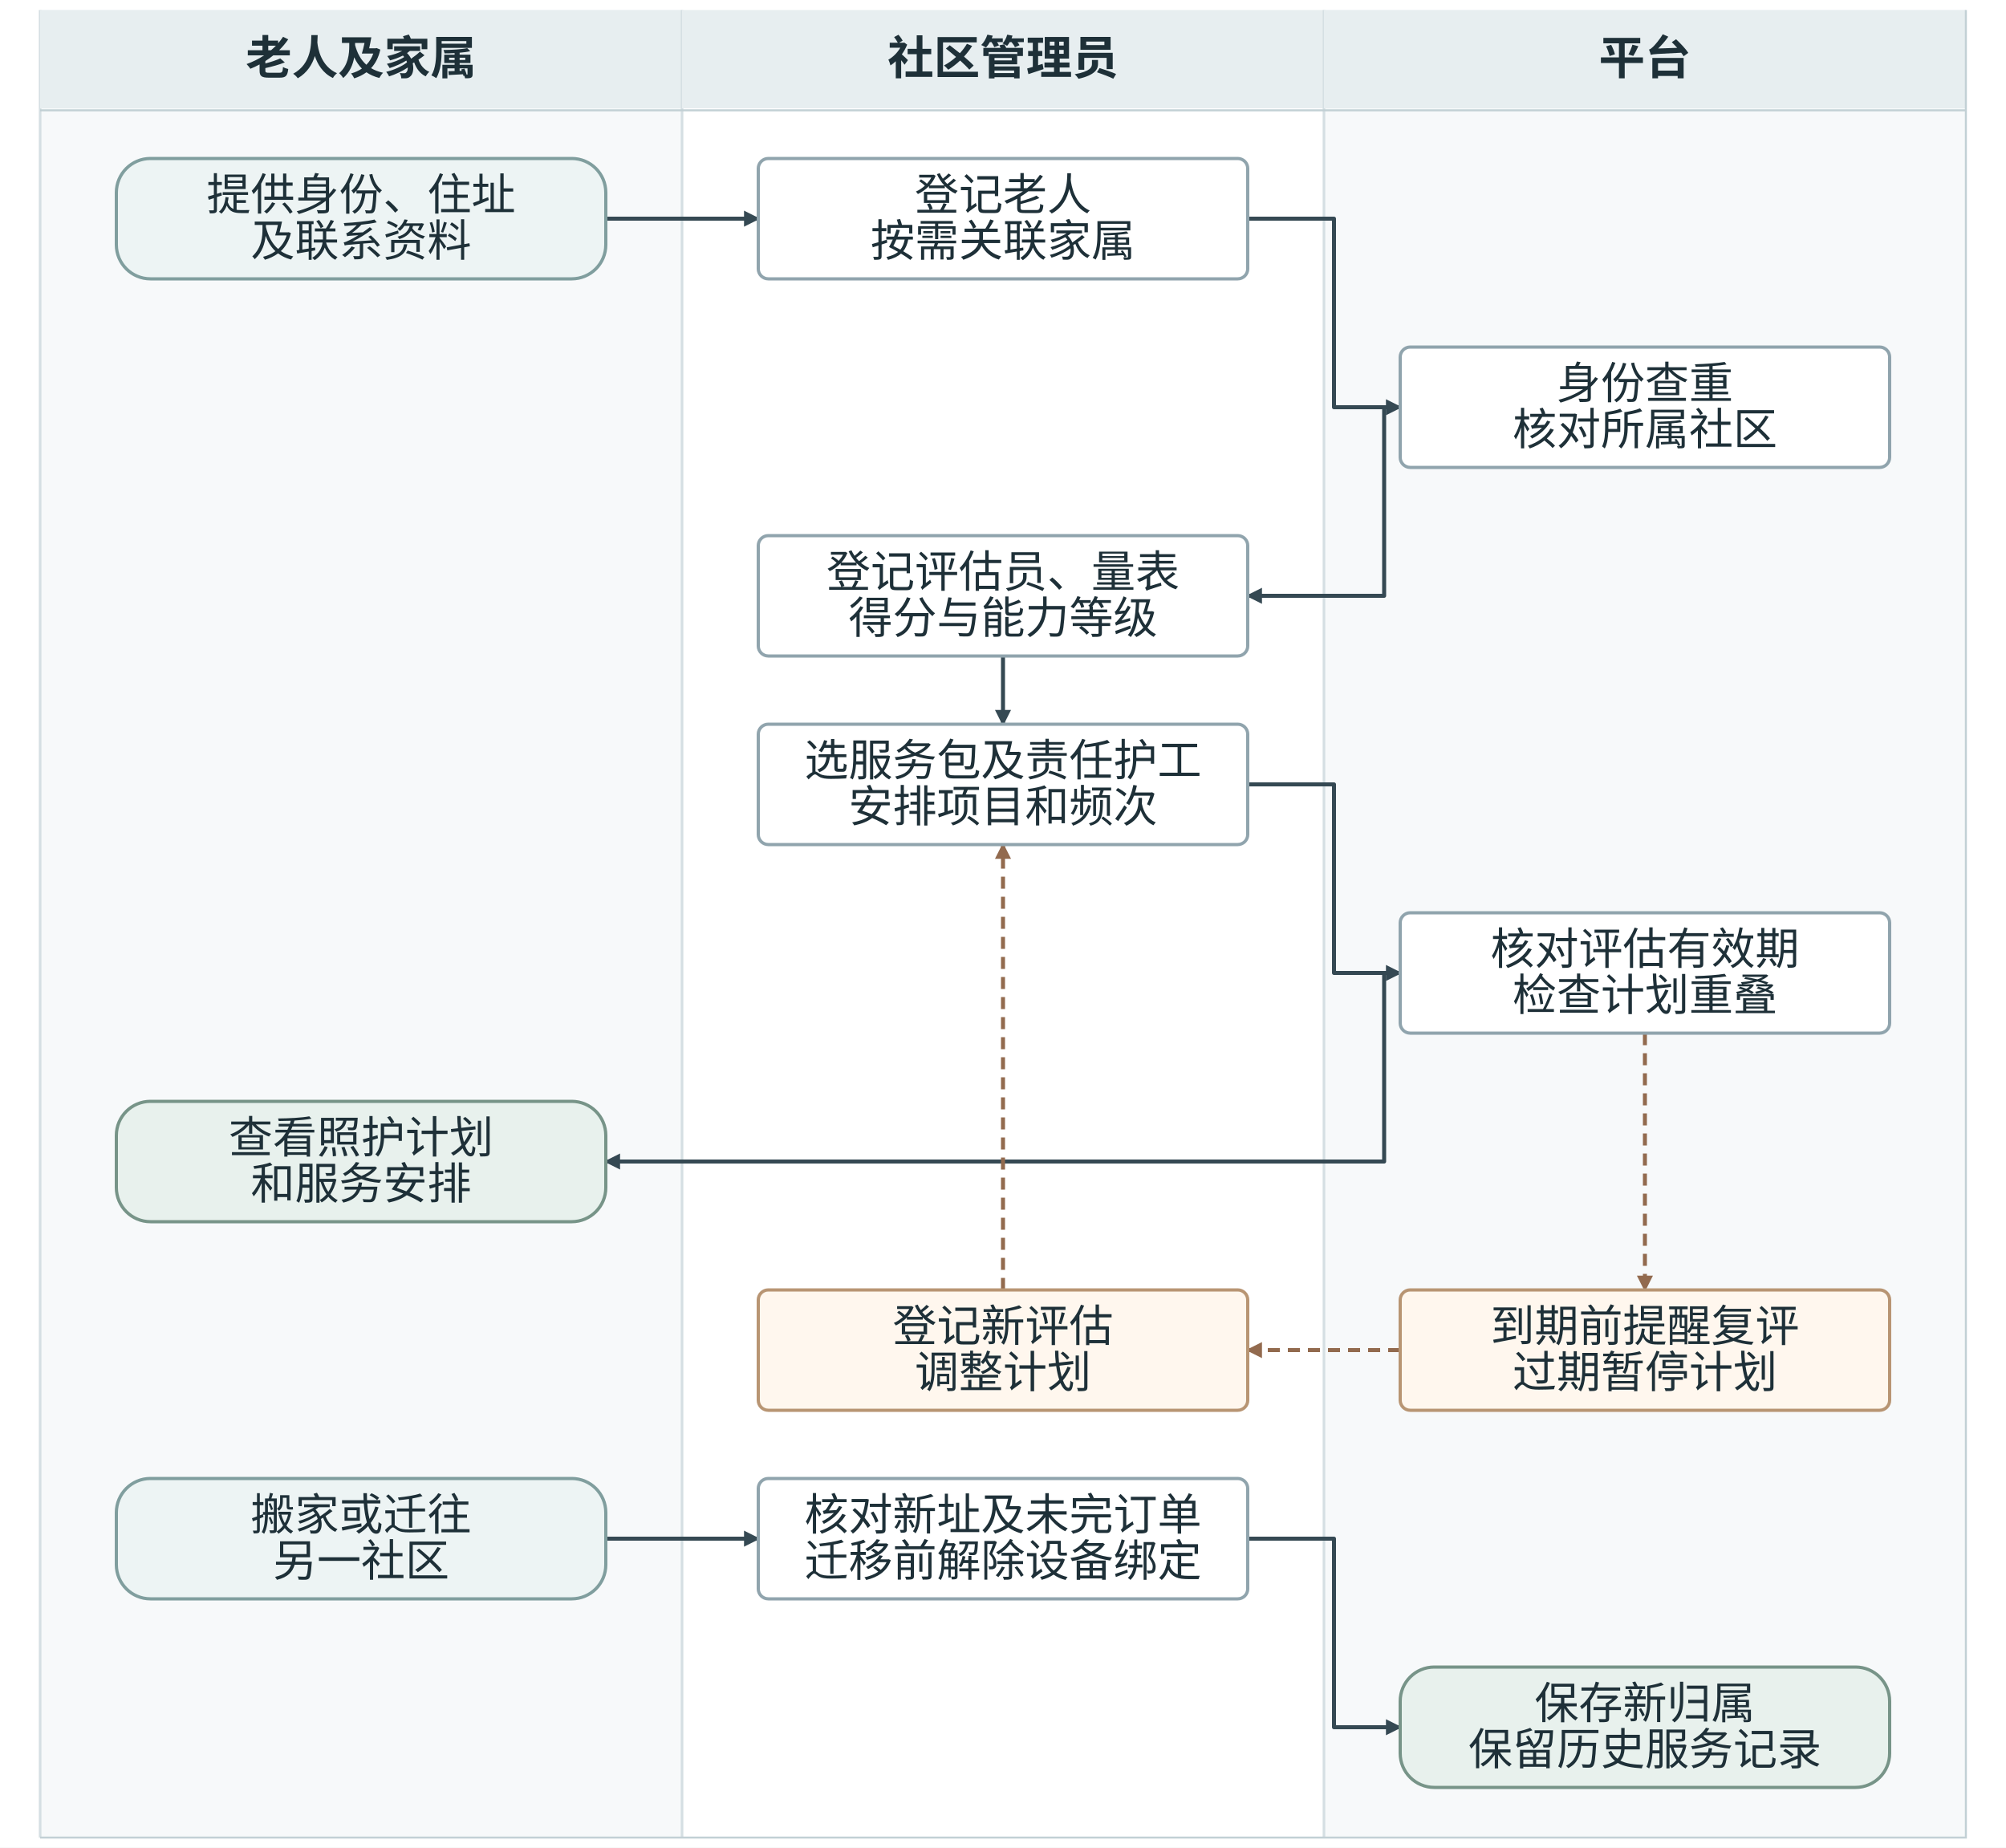
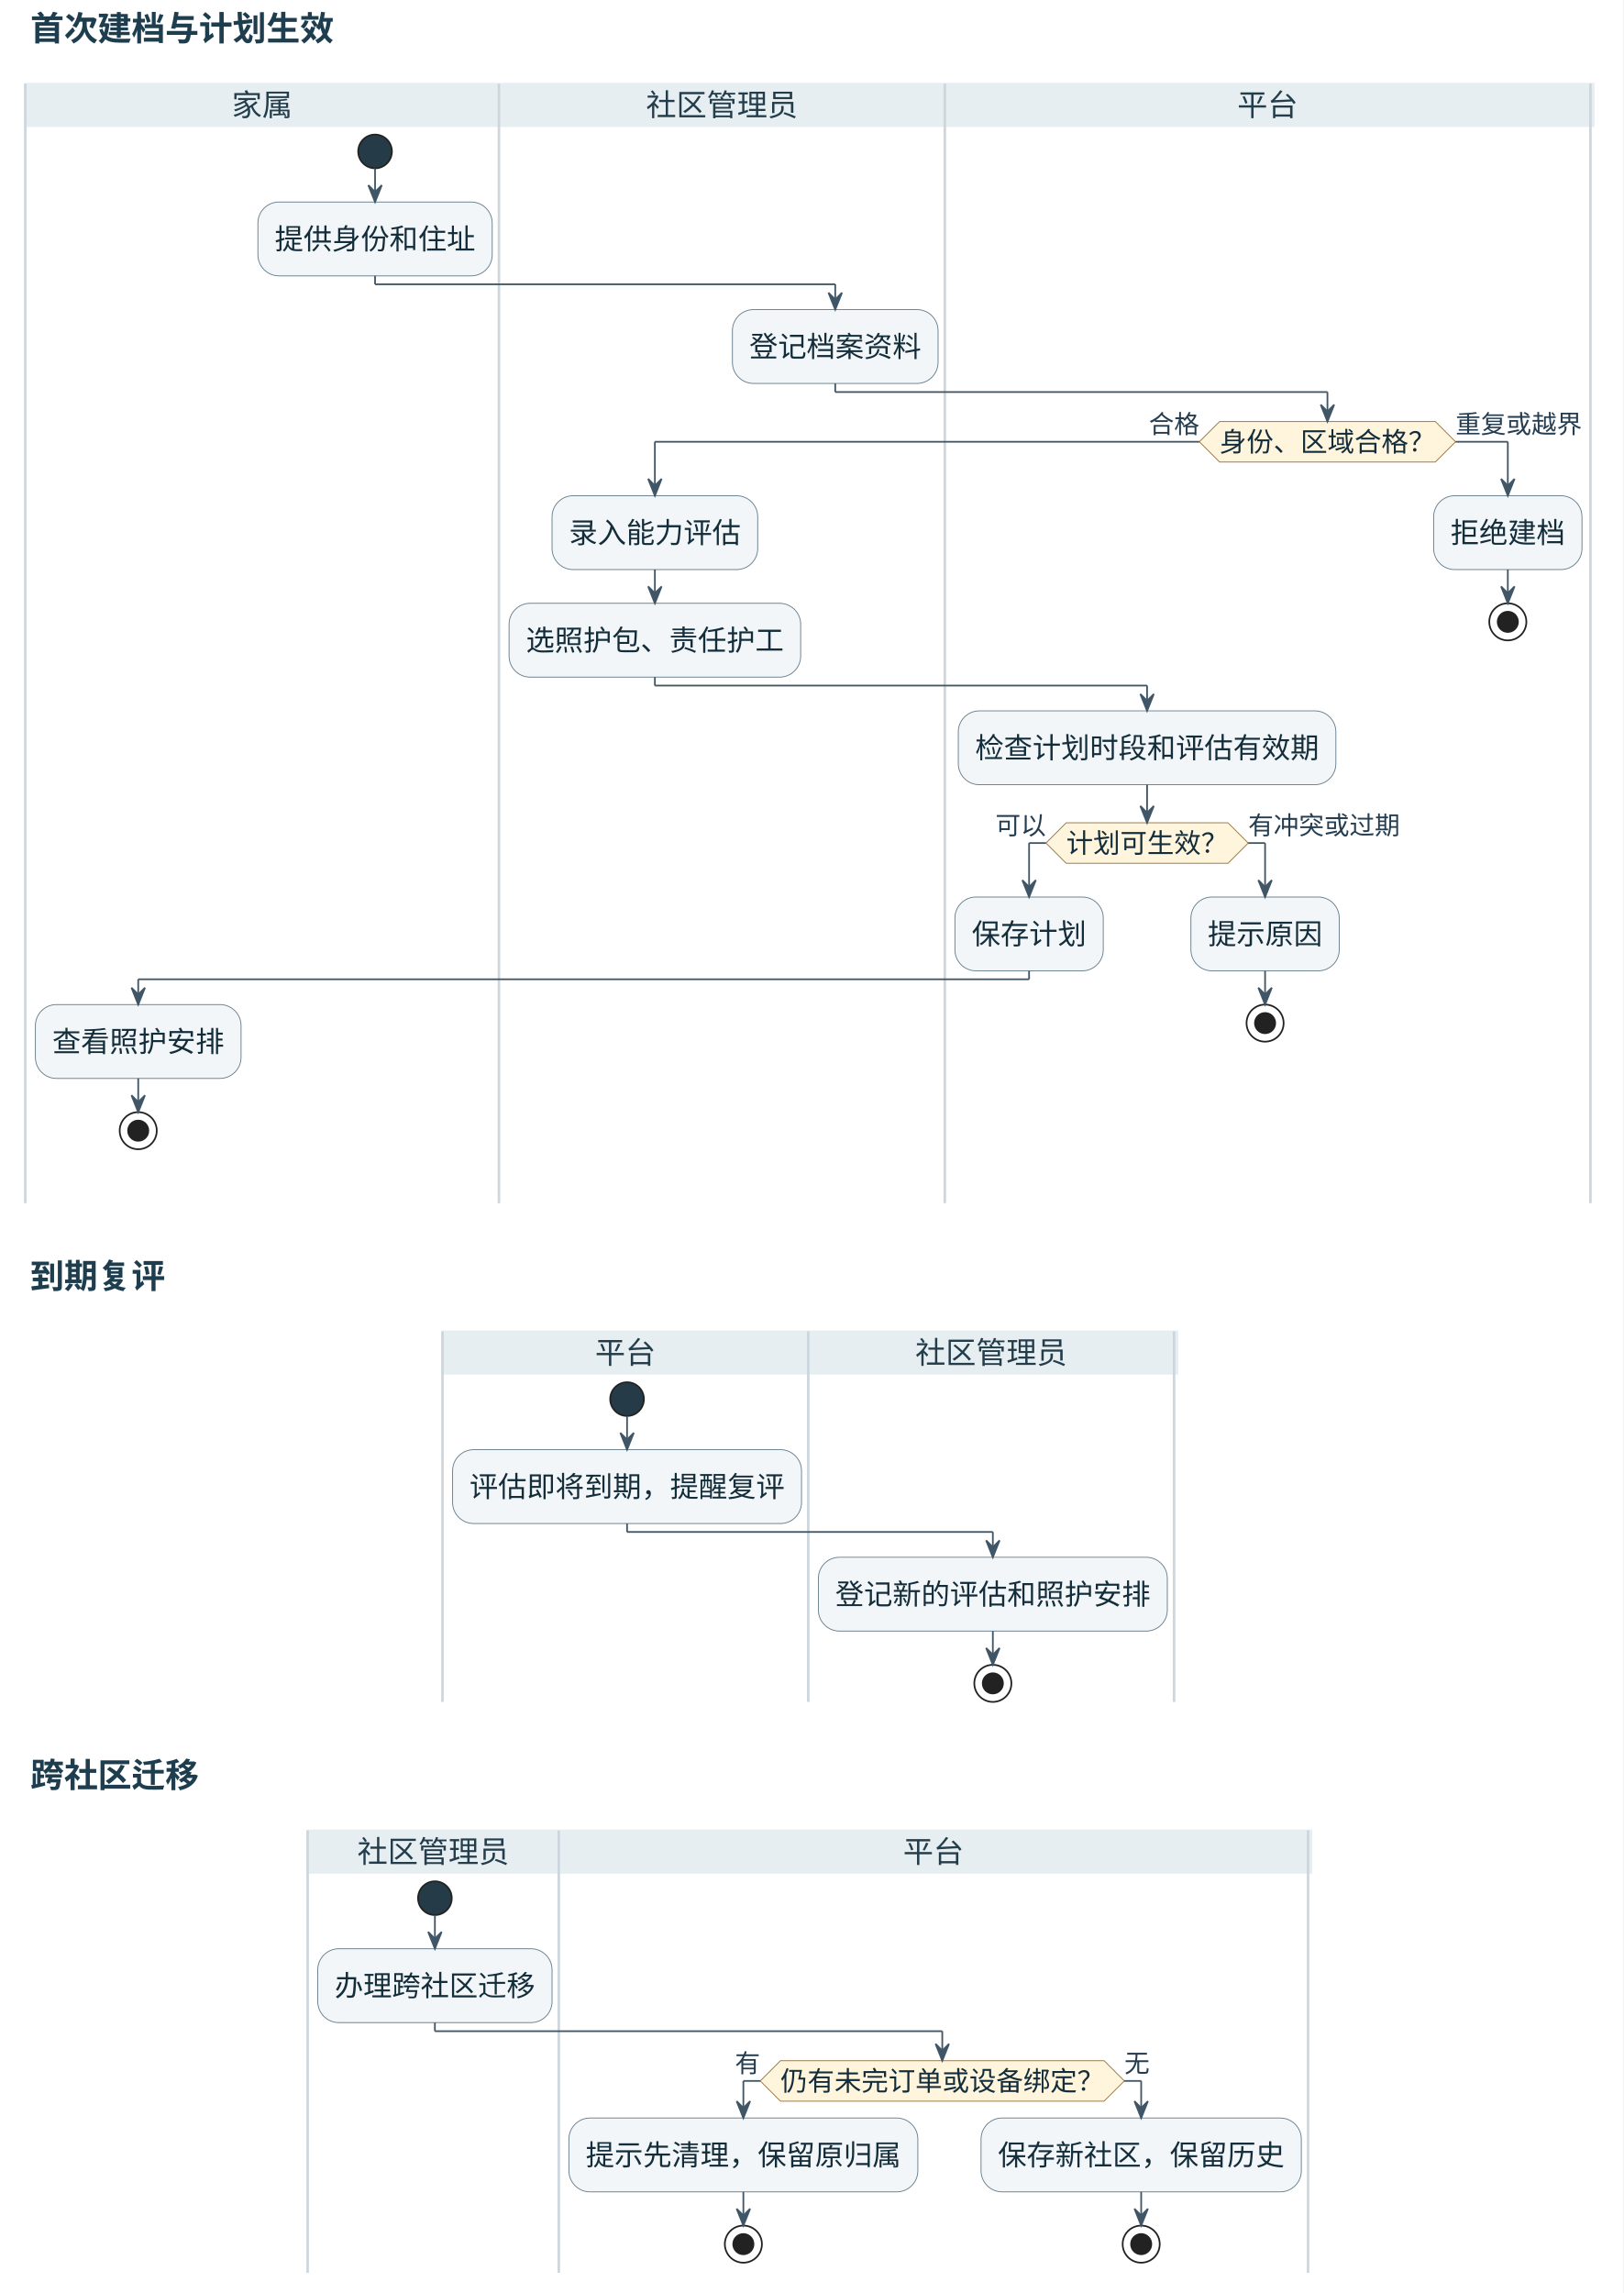
- <svg xmlns="http://www.w3.org/2000/svg" role="img" aria-labelledby="title desc" width="1000" height="921" viewBox="0 0 1000 921">
-   <defs>
-     <marker id="forward" markerWidth="8" markerHeight="8" refX="7.1" refY="4" orient="auto" markerUnits="userSpaceOnUse">
-       <path d="M0 0 L8 4 L0 8 Z" fill="#354953" />
-     </marker>
-     <marker id="branch" markerWidth="8" markerHeight="8" refX="7.1" refY="4" orient="auto" markerUnits="userSpaceOnUse">
-       <path d="M0 0 L8 4 L0 8 Z" fill="#926a4e" />
-     </marker>
-   </defs>
-   <style>text{font-family:"PingFang SC","Microsoft YaHei","Noto Sans CJK SC",sans-serif;text-anchor:middle;fill:#1e3038}</style>
-   <rect width="1000" height="921" fill="white" />
-   <rect x="20" y="5" width="320" height="911" fill="#f7f9fa" />
-   <path d="M20 5 V916" stroke="#d5dfe3" stroke-width="1.3" />
-   <rect x="20" y="5" width="320" height="49" fill="#e7eef0" />
-   <text x="180" y="37" style="font-size:23px;font-weight:600">老人及家属</text>
-   <rect x="340" y="5" width="320" height="911" fill="#ffffff" />
-   <path d="M340 5 V916" stroke="#d5dfe3" stroke-width="1.3" />
-   <rect x="340" y="5" width="320" height="49" fill="#e7eef0" />
-   <text x="500" y="37" style="font-size:23px;font-weight:600">社区管理员</text>
-   <rect x="660" y="5" width="320" height="911" fill="#f7f9fa" />
-   <path d="M660 5 V916" stroke="#d5dfe3" stroke-width="1.3" />
-   <rect x="660" y="5" width="320" height="49" fill="#e7eef0" />
-   <text x="820" y="37" style="font-size:23px;font-weight:600">平台</text>
-   <path d="M980 5 V916 H20 M20 55 H980" fill="none" stroke="#c2d0d5" />
-   <polyline points="302,109 378,109" fill="none" stroke="#354953" stroke-width="2" stroke-linejoin="round" marker-end="url(#forward)" />
-   <polyline points="622,109 665,109 665,203 698,203" fill="none" stroke="#354953" stroke-width="2" stroke-linejoin="round" marker-end="url(#forward)" />
-   <polyline points="698,203 690,203 690,297 622,297" fill="none" stroke="#354953" stroke-width="2" stroke-linejoin="round" marker-end="url(#forward)" />
-   <polyline points="500,327 500,361" fill="none" stroke="#354953" stroke-width="2" stroke-linejoin="round" marker-end="url(#forward)" />
-   <polyline points="622,391 665,391 665,485 698,485" fill="none" stroke="#354953" stroke-width="2" stroke-linejoin="round" marker-end="url(#forward)" />
-   <polyline points="698,485 690,485 690,579 302,579" fill="none" stroke="#354953" stroke-width="2" stroke-linejoin="round" marker-end="url(#forward)" />
-   <polyline points="820,515 820,643" fill="none" stroke="#926a4e" stroke-width="2" stroke-linejoin="round" stroke-dasharray="6 4" marker-end="url(#branch)" />
-   <polyline points="698,673 622,673" fill="none" stroke="#926a4e" stroke-width="2" stroke-linejoin="round" stroke-dasharray="6 4" marker-end="url(#branch)" />
-   <polyline points="500,643 500,421" fill="none" stroke="#926a4e" stroke-width="2" stroke-linejoin="round" stroke-dasharray="6 4" marker-end="url(#branch)" />
-   <polyline points="302,767 378,767" fill="none" stroke="#354953" stroke-width="2" stroke-linejoin="round" marker-end="url(#forward)" />
-   <polyline points="622,767 665,767 665,861 698,861" fill="none" stroke="#354953" stroke-width="2" stroke-linejoin="round" marker-end="url(#forward)" />
-   <rect x="58" y="79" width="244" height="60" rx="17" fill="#edf4f4" stroke="#809e9e" stroke-width="1.6" />
-   <text x="180" y="104.76" style="font-size:22px;font-weight:400">提供身份、住址</text>
-   <text x="180" y="127.76" style="font-size:22px;font-weight:400">及联系资料</text>
-   <rect x="378" y="79" width="244" height="60" rx="5" fill="white" stroke="#90a4ad" stroke-width="1.6" />
-   <text x="500" y="104.76" style="font-size:22px;font-weight:400">登记老人</text>
-   <text x="500" y="127.76" style="font-size:22px;font-weight:400">按需关联家属</text>
-   <rect x="698" y="173" width="244" height="60" rx="5" fill="white" stroke="#90a4ad" stroke-width="1.6" />
-   <text x="820" y="198.76" style="font-size:22px;font-weight:400">身份查重</text>
-   <text x="820" y="221.76" style="font-size:22px;font-weight:400">核对所属社区</text>
-   <rect x="378" y="267" width="244" height="60" rx="5" fill="white" stroke="#90a4ad" stroke-width="1.6" />
-   <text x="500" y="292.76" style="font-size:22px;font-weight:400">登记评估员、量表</text>
-   <text x="500" y="315.76" style="font-size:22px;font-weight:400">得分与能力等级</text>
-   <rect x="378" y="361" width="244" height="60" rx="5" fill="white" stroke="#90a4ad" stroke-width="1.6" />
-   <text x="500" y="386.76" style="font-size:22px;font-weight:400">选服务包及责任护工</text>
-   <text x="500" y="409.76" style="font-size:22px;font-weight:400">安排项目和频次</text>
-   <rect x="698" y="455" width="244" height="60" rx="5" fill="white" stroke="#90a4ad" stroke-width="1.6" />
-   <text x="820" y="480.76" style="font-size:22px;font-weight:400">核对评估有效期</text>
-   <text x="820" y="503.76" style="font-size:22px;font-weight:400">检查计划重叠</text>
-   <rect x="58" y="549" width="244" height="60" rx="17" fill="#e8f1ed" stroke="#779488" stroke-width="1.6" />
-   <text x="180" y="574.76" style="font-size:22px;font-weight:400">查看照护计划</text>
-   <text x="180" y="597.76" style="font-size:22px;font-weight:400">和服务安排</text>
-   <rect x="698" y="643" width="244" height="60" rx="5" fill="#fff7ee" stroke="#b89573" stroke-width="1.6" />
-   <text x="820" y="668.76" style="font-size:22px;font-weight:400">到期前提醒复评</text>
-   <text x="820" y="691.76" style="font-size:22px;font-weight:400">过期暂停计划</text>
-   <rect x="378" y="643" width="244" height="60" rx="5" fill="#fff7ee" stroke="#b89573" stroke-width="1.6" />
-   <text x="500" y="668.76" style="font-size:22px;font-weight:400">登记新评估</text>
-   <text x="500" y="691.76" style="font-size:22px;font-weight:400">调整计划</text>
-   <rect x="58" y="737" width="244" height="60" rx="17" fill="#edf4f4" stroke="#809e9e" stroke-width="1.6" />
-   <text x="180" y="762.76" style="font-size:22px;font-weight:400">搬家或迁往</text>
-   <text x="180" y="785.76" style="font-size:22px;font-weight:400">另一社区</text>
-   <rect x="378" y="737" width="244" height="60" rx="5" fill="white" stroke="#90a4ad" stroke-width="1.6" />
-   <text x="500" y="762.76" style="font-size:22px;font-weight:400">核对新址及未完订单</text>
-   <text x="500" y="785.76" style="font-size:22px;font-weight:400">迁移前解除设备绑定</text>
-   <rect x="698" y="831" width="244" height="60" rx="17" fill="#e8f1ed" stroke="#779488" stroke-width="1.6" />
-   <text x="820" y="856.76" style="font-size:22px;font-weight:400">保存新归属</text>
-   <text x="820" y="879.76" style="font-size:22px;font-weight:400">保留历史服务记录</text>
+ <svg xmlns="http://www.w3.org/2000/svg" width="963" height="1360" viewBox="0 0 963.0 1360.0" role="img">
+   <rect width="100%" height="100%" fill="white" />
+   <text x="18" y="24" style="font:600 20px &quot;PingFang SC&quot;,&quot;Microsoft YaHei&quot;,sans-serif;fill:#1e3e4f">首次建档与计划生效</text>
+   <g transform="translate(0.0 35)">
+     <g>
+       <rect fill="#E6EEF2" height="25.2" style="stroke:#E6EEF2;stroke-width:1;" width="930.497" x="15" y="14.62" />
+       <ellipse cx="222.5" cy="54.82" fill="#263B48" rx="10" ry="10" style="stroke:#222222;stroke-width:1;" />
+       <rect fill="#F2F6F8" height="43.8" rx="12.5" ry="12.5" style="stroke:#657D8C;stroke-width:0.5;" width="139" x="153" y="84.82" />
+       <text fill="#142D3B" font-family="PingFang SC, Microsoft YaHei, Noto Sans CJK SC, sans-serif" font-size="17" lengthAdjust="spacing" textLength="119" x="163" y="112.84">提供身份和住址</text>
+       <rect fill="#F2F6F8" height="43.8" rx="12.5" ry="12.5" style="stroke:#657D8C;stroke-width:0.5;" width="122" x="21" y="560.82" />
+       <text fill="#142D3B" font-family="PingFang SC, Microsoft YaHei, Noto Sans CJK SC, sans-serif" font-size="17" lengthAdjust="spacing" textLength="102" x="31" y="588.84">查看照护安排</text>
+       <ellipse cx="82" cy="635.62" fill="none" rx="11" ry="11" style="stroke:#222222;stroke-width:1;" />
+       <ellipse cx="82" cy="635.62" fill="#222222" rx="6" ry="6" style="stroke:#222222;stroke-width:1;" />
+       <line style="stroke:#CCD6DC;stroke-width:1.5;" x1="15" x2="15" y1="14.62" y2="678.62" />
+       <rect fill="#F2F6F8" height="43.8" rx="12.5" ry="12.5" style="stroke:#657D8C;stroke-width:0.5;" width="122" x="434.5" y="148.62" />
+       <text fill="#142D3B" font-family="PingFang SC, Microsoft YaHei, Noto Sans CJK SC, sans-serif" font-size="17" lengthAdjust="spacing" textLength="102" x="444.5" y="176.64">登记档案资料</text>
+       <rect fill="#F2F6F8" height="43.8" rx="12.5" ry="12.5" style="stroke:#657D8C;stroke-width:0.5;" width="122" x="327.5" y="259.02" />
+       <text fill="#142D3B" font-family="PingFang SC, Microsoft YaHei, Noto Sans CJK SC, sans-serif" font-size="17" lengthAdjust="spacing" textLength="102" x="337.5" y="287.04">录入能力评估</text>
+       <rect fill="#F2F6F8" height="43.8" rx="12.5" ry="12.5" style="stroke:#657D8C;stroke-width:0.5;" width="173" x="302" y="322.82" />
+       <text fill="#142D3B" font-family="PingFang SC, Microsoft YaHei, Noto Sans CJK SC, sans-serif" font-size="17" lengthAdjust="spacing" textLength="153" x="312" y="350.84">选照护包、责任护工</text>
+       <line style="stroke:#CCD6DC;stroke-width:1.5;" x1="296" x2="296" y1="14.62" y2="678.62" />
+       <polygon fill="#FFF5DD" points="723.5,215.02,851.5,215.02,863.5,227.02,851.5,239.02,723.5,239.02,711.5,227.02,723.5,215.02" style="stroke:#947442;stroke-width:0.5;" />
+       <text fill="#142D3B" font-family="PingFang SC, Microsoft YaHei, Noto Sans CJK SC, sans-serif" font-size="16" lengthAdjust="spacing" textLength="128" x="723.5" y="232.78">身份、区域合格？</text>
+       <text fill="#253D50" font-family="PingFang SC, Microsoft YaHei, Noto Sans CJK SC, sans-serif" font-size="15" lengthAdjust="spacing" textLength="30" x="681.5" y="221.92">合格</text>
+       <text fill="#253D50" font-family="PingFang SC, Microsoft YaHei, Noto Sans CJK SC, sans-serif" font-size="15" lengthAdjust="spacing" textLength="75" x="863.5" y="221.92">重复或越界</text>
+       <rect fill="#F2F6F8" height="43.8" rx="12.5" ry="12.5" style="stroke:#657D8C;stroke-width:0.5;" width="224" x="568.5" y="386.62" />
+       <text fill="#142D3B" font-family="PingFang SC, Microsoft YaHei, Noto Sans CJK SC, sans-serif" font-size="17" lengthAdjust="spacing" textLength="204" x="578.5" y="414.64">检查计划时段和评估有效期</text>
+       <polygon fill="#FFF5DD" points="632.5,453.02,728.5,453.02,740.5,465.02,728.5,477.02,632.5,477.02,620.5,465.02,632.5,453.02" style="stroke:#947442;stroke-width:0.5;" />
+       <text fill="#142D3B" font-family="PingFang SC, Microsoft YaHei, Noto Sans CJK SC, sans-serif" font-size="16" lengthAdjust="spacing" textLength="96" x="632.5" y="470.78">计划可生效？</text>
+       <text fill="#253D50" font-family="PingFang SC, Microsoft YaHei, Noto Sans CJK SC, sans-serif" font-size="15" lengthAdjust="spacing" textLength="30" x="590.5" y="459.92">可以</text>
+       <text fill="#253D50" font-family="PingFang SC, Microsoft YaHei, Noto Sans CJK SC, sans-serif" font-size="15" lengthAdjust="spacing" textLength="90" x="740.5" y="459.92">有冲突或过期</text>
+       <rect fill="#F2F6F8" height="43.8" rx="12.5" ry="12.5" style="stroke:#657D8C;stroke-width:0.5;" width="88" x="566.5" y="497.02" />
+       <text fill="#142D3B" font-family="PingFang SC, Microsoft YaHei, Noto Sans CJK SC, sans-serif" font-size="17" lengthAdjust="spacing" textLength="68" x="576.5" y="525.04">保存计划</text>
+       <rect fill="#F2F6F8" height="43.8" rx="12.5" ry="12.5" style="stroke:#657D8C;stroke-width:0.5;" width="88" x="706.5" y="497.02" />
+       <text fill="#142D3B" font-family="PingFang SC, Microsoft YaHei, Noto Sans CJK SC, sans-serif" font-size="17" lengthAdjust="spacing" textLength="68" x="716.5" y="525.04">提示原因</text>
+       <ellipse cx="750.5" cy="571.82" fill="none" rx="11" ry="11" style="stroke:#222222;stroke-width:1;" />
+       <ellipse cx="750.5" cy="571.82" fill="#222222" rx="6" ry="6" style="stroke:#222222;stroke-width:1;" />
+       <rect fill="#F2F6F8" height="43.8" rx="12.5" ry="12.5" style="stroke:#657D8C;stroke-width:0.5;" width="88" x="850.5" y="259.02" />
+       <text fill="#142D3B" font-family="PingFang SC, Microsoft YaHei, Noto Sans CJK SC, sans-serif" font-size="17" lengthAdjust="spacing" textLength="68" x="860.5" y="287.04">拒绝建档</text>
+       <ellipse cx="894.5" cy="333.82" fill="none" rx="11" ry="11" style="stroke:#222222;stroke-width:1;" />
+       <ellipse cx="894.5" cy="333.82" fill="#222222" rx="6" ry="6" style="stroke:#222222;stroke-width:1;" />
+       <line style="stroke:#CCD6DC;stroke-width:1.5;" x1="560.5" x2="560.5" y1="14.62" y2="678.62" />
+       <line style="stroke:#CCD6DC;stroke-width:1.5;" x1="943.5" x2="943.5" y1="14.62" y2="678.62" />
+       <line style="stroke:#405666;stroke-width:1;" x1="222.5" x2="222.5" y1="64.82" y2="84.82" />
+       <polygon fill="#405666" points="218.5,74.82,222.5,84.82,226.5,74.82,222.5,78.82" style="stroke:#405666;stroke-width:1;" />
+       <line style="stroke:#405666;stroke-width:1;" x1="82" x2="82" y1="604.62" y2="624.62" />
+       <polygon fill="#405666" points="78,614.62,82,624.62,86,614.62,82,618.62" style="stroke:#405666;stroke-width:1;" />
+       <line style="stroke:#405666;stroke-width:1;" x1="388.5" x2="388.5" y1="302.82" y2="322.82" />
+       <polygon fill="#405666" points="384.5,312.82,388.5,322.82,392.5,312.82,388.5,316.82" style="stroke:#405666;stroke-width:1;" />
+       <line style="stroke:#405666;stroke-width:1;" x1="750.5" x2="750.5" y1="540.82" y2="560.82" />
+       <polygon fill="#405666" points="746.5,550.82,750.5,560.82,754.5,550.82,750.5,554.82" style="stroke:#405666;stroke-width:1;" />
+       <line style="stroke:#405666;stroke-width:1;" x1="620.5" x2="610.5" y1="465.02" y2="465.02" />
+       <line style="stroke:#405666;stroke-width:1;" x1="610.5" x2="610.5" y1="465.02" y2="497.02" />
+       <polygon fill="#405666" points="606.5,487.02,610.5,497.02,614.5,487.02,610.5,491.02" style="stroke:#405666;stroke-width:1;" />
+       <line style="stroke:#405666;stroke-width:1;" x1="740.5" x2="750.5" y1="465.02" y2="465.02" />
+       <line style="stroke:#405666;stroke-width:1;" x1="750.5" x2="750.5" y1="465.02" y2="497.02" />
+       <polygon fill="#405666" points="746.5,487.02,750.5,497.02,754.5,487.02,750.5,491.02" style="stroke:#405666;stroke-width:1;" />
+       <line style="stroke:#405666;stroke-width:1;" x1="680.5" x2="680.5" y1="430.42" y2="453.02" />
+       <polygon fill="#405666" points="676.5,443.02,680.5,453.02,684.5,443.02,680.5,447.02" style="stroke:#405666;stroke-width:1;" />
+       <line style="stroke:#405666;stroke-width:1;" x1="894.5" x2="894.5" y1="302.82" y2="322.82" />
+       <polygon fill="#405666" points="890.5,312.82,894.5,322.82,898.5,312.82,894.5,316.82" style="stroke:#405666;stroke-width:1;" />
+       <line style="stroke:#405666;stroke-width:1;" x1="863.5" x2="894.5" y1="227.02" y2="227.02" />
+       <line style="stroke:#405666;stroke-width:1;" x1="894.5" x2="894.5" y1="227.02" y2="259.02" />
+       <polygon fill="#405666" points="890.5,249.02,894.5,259.02,898.5,249.02,894.5,253.02" style="stroke:#405666;stroke-width:1;" />
+       <line style="stroke:#405666;stroke-width:1;" x1="222.5" x2="222.5" y1="128.62" y2="133.62" />
+       <line style="stroke:#405666;stroke-width:1;" x1="222.5" x2="495.5" y1="133.62" y2="133.62" />
+       <line style="stroke:#405666;stroke-width:1;" x1="495.5" x2="495.5" y1="133.62" y2="148.62" />
+       <polygon fill="#405666" points="491.5,138.62,495.5,148.62,499.5,138.62,495.5,142.62" style="stroke:#405666;stroke-width:1;" />
+       <line style="stroke:#405666;stroke-width:1;" x1="388.5" x2="388.5" y1="366.62" y2="371.62" />
+       <line style="stroke:#405666;stroke-width:1;" x1="388.5" x2="680.5" y1="371.62" y2="371.62" />
+       <line style="stroke:#405666;stroke-width:1;" x1="680.5" x2="680.5" y1="371.62" y2="386.62" />
+       <polygon fill="#405666" points="676.5,376.62,680.5,386.62,684.5,376.62,680.5,380.62" style="stroke:#405666;stroke-width:1;" />
+       <line style="stroke:#405666;stroke-width:1;" x1="610.5" x2="610.5" y1="540.82" y2="545.82" />
+       <line style="stroke:#405666;stroke-width:1;" x1="610.5" x2="82" y1="545.82" y2="545.82" />
+       <line style="stroke:#405666;stroke-width:1;" x1="82" x2="82" y1="545.82" y2="560.82" />
+       <polygon fill="#405666" points="78,550.82,82,560.82,86,550.82,82,554.82" style="stroke:#405666;stroke-width:1;" />
+       <line style="stroke:#405666;stroke-width:1;" x1="711.5" x2="388.5" y1="227.02" y2="227.02" />
+       <line style="stroke:#405666;stroke-width:1;" x1="388.5" x2="388.5" y1="227.02" y2="259.02" />
+       <polygon fill="#405666" points="384.5,249.02,388.5,259.02,392.5,249.02,388.5,253.02" style="stroke:#405666;stroke-width:1;" />
+       <line style="stroke:#405666;stroke-width:1;" x1="495.5" x2="495.5" y1="192.42" y2="197.52" />
+       <line style="stroke:#405666;stroke-width:1;" x1="495.5" x2="787.5" y1="197.52" y2="197.52" />
+       <line style="stroke:#405666;stroke-width:1;" x1="787.5" x2="787.5" y1="197.52" y2="215.02" />
+       <polygon fill="#405666" points="783.5,205.02,787.5,215.02,791.5,205.02,787.5,209.02" style="stroke:#405666;stroke-width:1;" />
+       <text fill="#233D4B" font-family="PingFang SC, Microsoft YaHei, Noto Sans CJK SC, sans-serif" font-size="18" lengthAdjust="spacing" textLength="36" x="137.5" y="33.7">家属</text>
+       <text fill="#233D4B" font-family="PingFang SC, Microsoft YaHei, Noto Sans CJK SC, sans-serif" font-size="18" lengthAdjust="spacing" textLength="90" x="383.25" y="33.7">社区管理员</text>
+       <text fill="#233D4B" font-family="PingFang SC, Microsoft YaHei, Noto Sans CJK SC, sans-serif" font-size="18" lengthAdjust="spacing" textLength="36" x="734" y="33.7">平台</text>
+     </g>
+   </g>
+   <text x="18" y="764.0" style="font:600 20px &quot;PingFang SC&quot;,&quot;Microsoft YaHei&quot;,sans-serif;fill:#1e3e4f">到期复评</text>
+   <g transform="translate(247.5 775.0)">
+     <g>
+       <rect fill="#E6EEF2" height="25.2" style="stroke:#E6EEF2;stroke-width:1;" width="435.997" x="15" y="14.62" />
+       <ellipse cx="124.5" cy="54.82" fill="#263B48" rx="10" ry="10" style="stroke:#222222;stroke-width:1;" />
+       <rect fill="#F2F6F8" height="43.8" rx="12.5" ry="12.5" style="stroke:#657D8C;stroke-width:0.5;" width="207" x="21" y="84.82" />
+       <text fill="#142D3B" font-family="PingFang SC, Microsoft YaHei, Noto Sans CJK SC, sans-serif" font-size="17" lengthAdjust="spacing" textLength="187" x="31" y="112.84">评估即将到期，提醒复评</text>
+       <line style="stroke:#CCD6DC;stroke-width:1.5;" x1="15" x2="15" y1="14.62" y2="234.42" />
+       <rect fill="#F2F6F8" height="43.8" rx="12.5" ry="12.5" style="stroke:#657D8C;stroke-width:0.5;" width="207" x="238" y="148.62" />
+       <text fill="#142D3B" font-family="PingFang SC, Microsoft YaHei, Noto Sans CJK SC, sans-serif" font-size="17" lengthAdjust="spacing" textLength="187" x="248" y="176.64">登记新的评估和照护安排</text>
+       <ellipse cx="341.5" cy="223.42" fill="none" rx="11" ry="11" style="stroke:#222222;stroke-width:1;" />
+       <ellipse cx="341.5" cy="223.42" fill="#222222" rx="6" ry="6" style="stroke:#222222;stroke-width:1;" />
+       <line style="stroke:#CCD6DC;stroke-width:1.5;" x1="232" x2="232" y1="14.62" y2="234.42" />
+       <line style="stroke:#CCD6DC;stroke-width:1.5;" x1="449" x2="449" y1="14.62" y2="234.42" />
+       <line style="stroke:#405666;stroke-width:1;" x1="124.5" x2="124.5" y1="64.82" y2="84.82" />
+       <polygon fill="#405666" points="120.5,74.82,124.5,84.82,128.5,74.82,124.5,78.82" style="stroke:#405666;stroke-width:1;" />
+       <line style="stroke:#405666;stroke-width:1;" x1="341.5" x2="341.5" y1="192.42" y2="212.42" />
+       <polygon fill="#405666" points="337.5,202.42,341.5,212.42,345.5,202.42,341.5,206.42" style="stroke:#405666;stroke-width:1;" />
+       <line style="stroke:#405666;stroke-width:1;" x1="124.5" x2="124.5" y1="128.62" y2="133.62" />
+       <line style="stroke:#405666;stroke-width:1;" x1="124.5" x2="341.5" y1="133.62" y2="133.62" />
+       <line style="stroke:#405666;stroke-width:1;" x1="341.5" x2="341.5" y1="133.62" y2="148.62" />
+       <polygon fill="#405666" points="337.5,138.62,341.5,148.62,345.5,138.62,341.5,142.62" style="stroke:#405666;stroke-width:1;" />
+       <text fill="#233D4B" font-family="PingFang SC, Microsoft YaHei, Noto Sans CJK SC, sans-serif" font-size="18" lengthAdjust="spacing" textLength="36" x="105.5" y="33.7">平台</text>
+       <text fill="#233D4B" font-family="PingFang SC, Microsoft YaHei, Noto Sans CJK SC, sans-serif" font-size="18" lengthAdjust="spacing" textLength="90" x="295.5" y="33.7">社区管理员</text>
+     </g>
+   </g>
+   <text x="18" y="1060.0" style="font:600 20px &quot;PingFang SC&quot;,&quot;Microsoft YaHei&quot;,sans-serif;fill:#1e3e4f">跨社区迁移</text>
+   <g transform="translate(167.5 1071.0)">
+     <g>
+       <rect fill="#E6EEF2" height="25.2" style="stroke:#E6EEF2;stroke-width:1;" width="595.497" x="15" y="14.62" />
+       <ellipse cx="90.5" cy="54.82" fill="#263B48" rx="10" ry="10" style="stroke:#222222;stroke-width:1;" />
+       <rect fill="#F2F6F8" height="43.8" rx="12.5" ry="12.5" style="stroke:#657D8C;stroke-width:0.5;" width="139" x="21" y="84.82" />
+       <text fill="#142D3B" font-family="PingFang SC, Microsoft YaHei, Noto Sans CJK SC, sans-serif" font-size="17" lengthAdjust="spacing" textLength="119" x="31" y="112.84">办理跨社区迁移</text>
+       <line style="stroke:#CCD6DC;stroke-width:1.5;" x1="15" x2="15" y1="14.62" y2="277.02" />
+       <polygon fill="#FFF5DD" points="295.5,151.22,487.5,151.22,499.5,163.22,487.5,175.22,295.5,175.22,283.5,163.22,295.5,151.22" style="stroke:#947442;stroke-width:0.5;" />
+       <text fill="#142D3B" font-family="PingFang SC, Microsoft YaHei, Noto Sans CJK SC, sans-serif" font-size="16" lengthAdjust="spacing" textLength="192" x="295.5" y="168.98">仍有未完订单或设备绑定？</text>
+       <text fill="#253D50" font-family="PingFang SC, Microsoft YaHei, Noto Sans CJK SC, sans-serif" font-size="15" lengthAdjust="spacing" textLength="15" x="268.5" y="158.12">有</text>
+       <text fill="#253D50" font-family="PingFang SC, Microsoft YaHei, Noto Sans CJK SC, sans-serif" font-size="15" lengthAdjust="spacing" textLength="15" x="499.5" y="158.12">无</text>
+       <rect fill="#F2F6F8" height="43.8" rx="12.5" ry="12.5" style="stroke:#657D8C;stroke-width:0.5;" width="207" x="170" y="185.22" />
+       <text fill="#142D3B" font-family="PingFang SC, Microsoft YaHei, Noto Sans CJK SC, sans-serif" font-size="17" lengthAdjust="spacing" textLength="187" x="180" y="213.24">提示先清理，保留原归属</text>
+       <ellipse cx="273.5" cy="260.02" fill="none" rx="11" ry="11" style="stroke:#222222;stroke-width:1;" />
+       <ellipse cx="273.5" cy="260.02" fill="#222222" rx="6" ry="6" style="stroke:#222222;stroke-width:1;" />
+       <rect fill="#F2F6F8" height="43.8" rx="12.5" ry="12.5" style="stroke:#657D8C;stroke-width:0.5;" width="190" x="414.5" y="185.22" />
+       <text fill="#142D3B" font-family="PingFang SC, Microsoft YaHei, Noto Sans CJK SC, sans-serif" font-size="17" lengthAdjust="spacing" textLength="170" x="424.5" y="213.24">保存新社区，保留历史</text>
+       <ellipse cx="509.5" cy="260.02" fill="none" rx="11" ry="11" style="stroke:#222222;stroke-width:1;" />
+       <ellipse cx="509.5" cy="260.02" fill="#222222" rx="6" ry="6" style="stroke:#222222;stroke-width:1;" />
+       <line style="stroke:#CCD6DC;stroke-width:1.5;" x1="164" x2="164" y1="14.62" y2="277.02" />
+       <line style="stroke:#CCD6DC;stroke-width:1.5;" x1="608.5" x2="608.5" y1="14.62" y2="277.02" />
+       <line style="stroke:#405666;stroke-width:1;" x1="90.5" x2="90.5" y1="64.82" y2="84.82" />
+       <polygon fill="#405666" points="86.5,74.82,90.5,84.82,94.5,74.82,90.5,78.82" style="stroke:#405666;stroke-width:1;" />
+       <line style="stroke:#405666;stroke-width:1;" x1="273.5" x2="273.5" y1="229.02" y2="249.02" />
+       <polygon fill="#405666" points="269.5,239.02,273.5,249.02,277.5,239.02,273.5,243.02" style="stroke:#405666;stroke-width:1;" />
+       <line style="stroke:#405666;stroke-width:1;" x1="509.5" x2="509.5" y1="229.02" y2="249.02" />
+       <polygon fill="#405666" points="505.5,239.02,509.5,249.02,513.5,239.02,509.5,243.02" style="stroke:#405666;stroke-width:1;" />
+       <line style="stroke:#405666;stroke-width:1;" x1="283.5" x2="273.5" y1="163.22" y2="163.22" />
+       <line style="stroke:#405666;stroke-width:1;" x1="273.5" x2="273.5" y1="163.22" y2="185.22" />
+       <polygon fill="#405666" points="269.5,175.22,273.5,185.22,277.5,175.22,273.5,179.22" style="stroke:#405666;stroke-width:1;" />
+       <line style="stroke:#405666;stroke-width:1;" x1="499.5" x2="509.5" y1="163.22" y2="163.22" />
+       <line style="stroke:#405666;stroke-width:1;" x1="509.5" x2="509.5" y1="163.22" y2="185.22" />
+       <polygon fill="#405666" points="505.5,175.22,509.5,185.22,513.5,175.22,509.5,179.22" style="stroke:#405666;stroke-width:1;" />
+       <line style="stroke:#405666;stroke-width:1;" x1="90.5" x2="90.5" y1="128.62" y2="133.72" />
+       <line style="stroke:#405666;stroke-width:1;" x1="90.5" x2="391.5" y1="133.72" y2="133.72" />
+       <line style="stroke:#405666;stroke-width:1;" x1="391.5" x2="391.5" y1="133.72" y2="151.22" />
+       <polygon fill="#405666" points="387.5,141.22,391.5,151.22,395.5,141.22,391.5,145.22" style="stroke:#405666;stroke-width:1;" />
+       <text fill="#233D4B" font-family="PingFang SC, Microsoft YaHei, Noto Sans CJK SC, sans-serif" font-size="18" lengthAdjust="spacing" textLength="90" x="44.5" y="33.7">社区管理员</text>
+       <text fill="#233D4B" font-family="PingFang SC, Microsoft YaHei, Noto Sans CJK SC, sans-serif" font-size="18" lengthAdjust="spacing" textLength="36" x="368.25" y="33.7">平台</text>
+     </g>
+   </g>
</svg>
